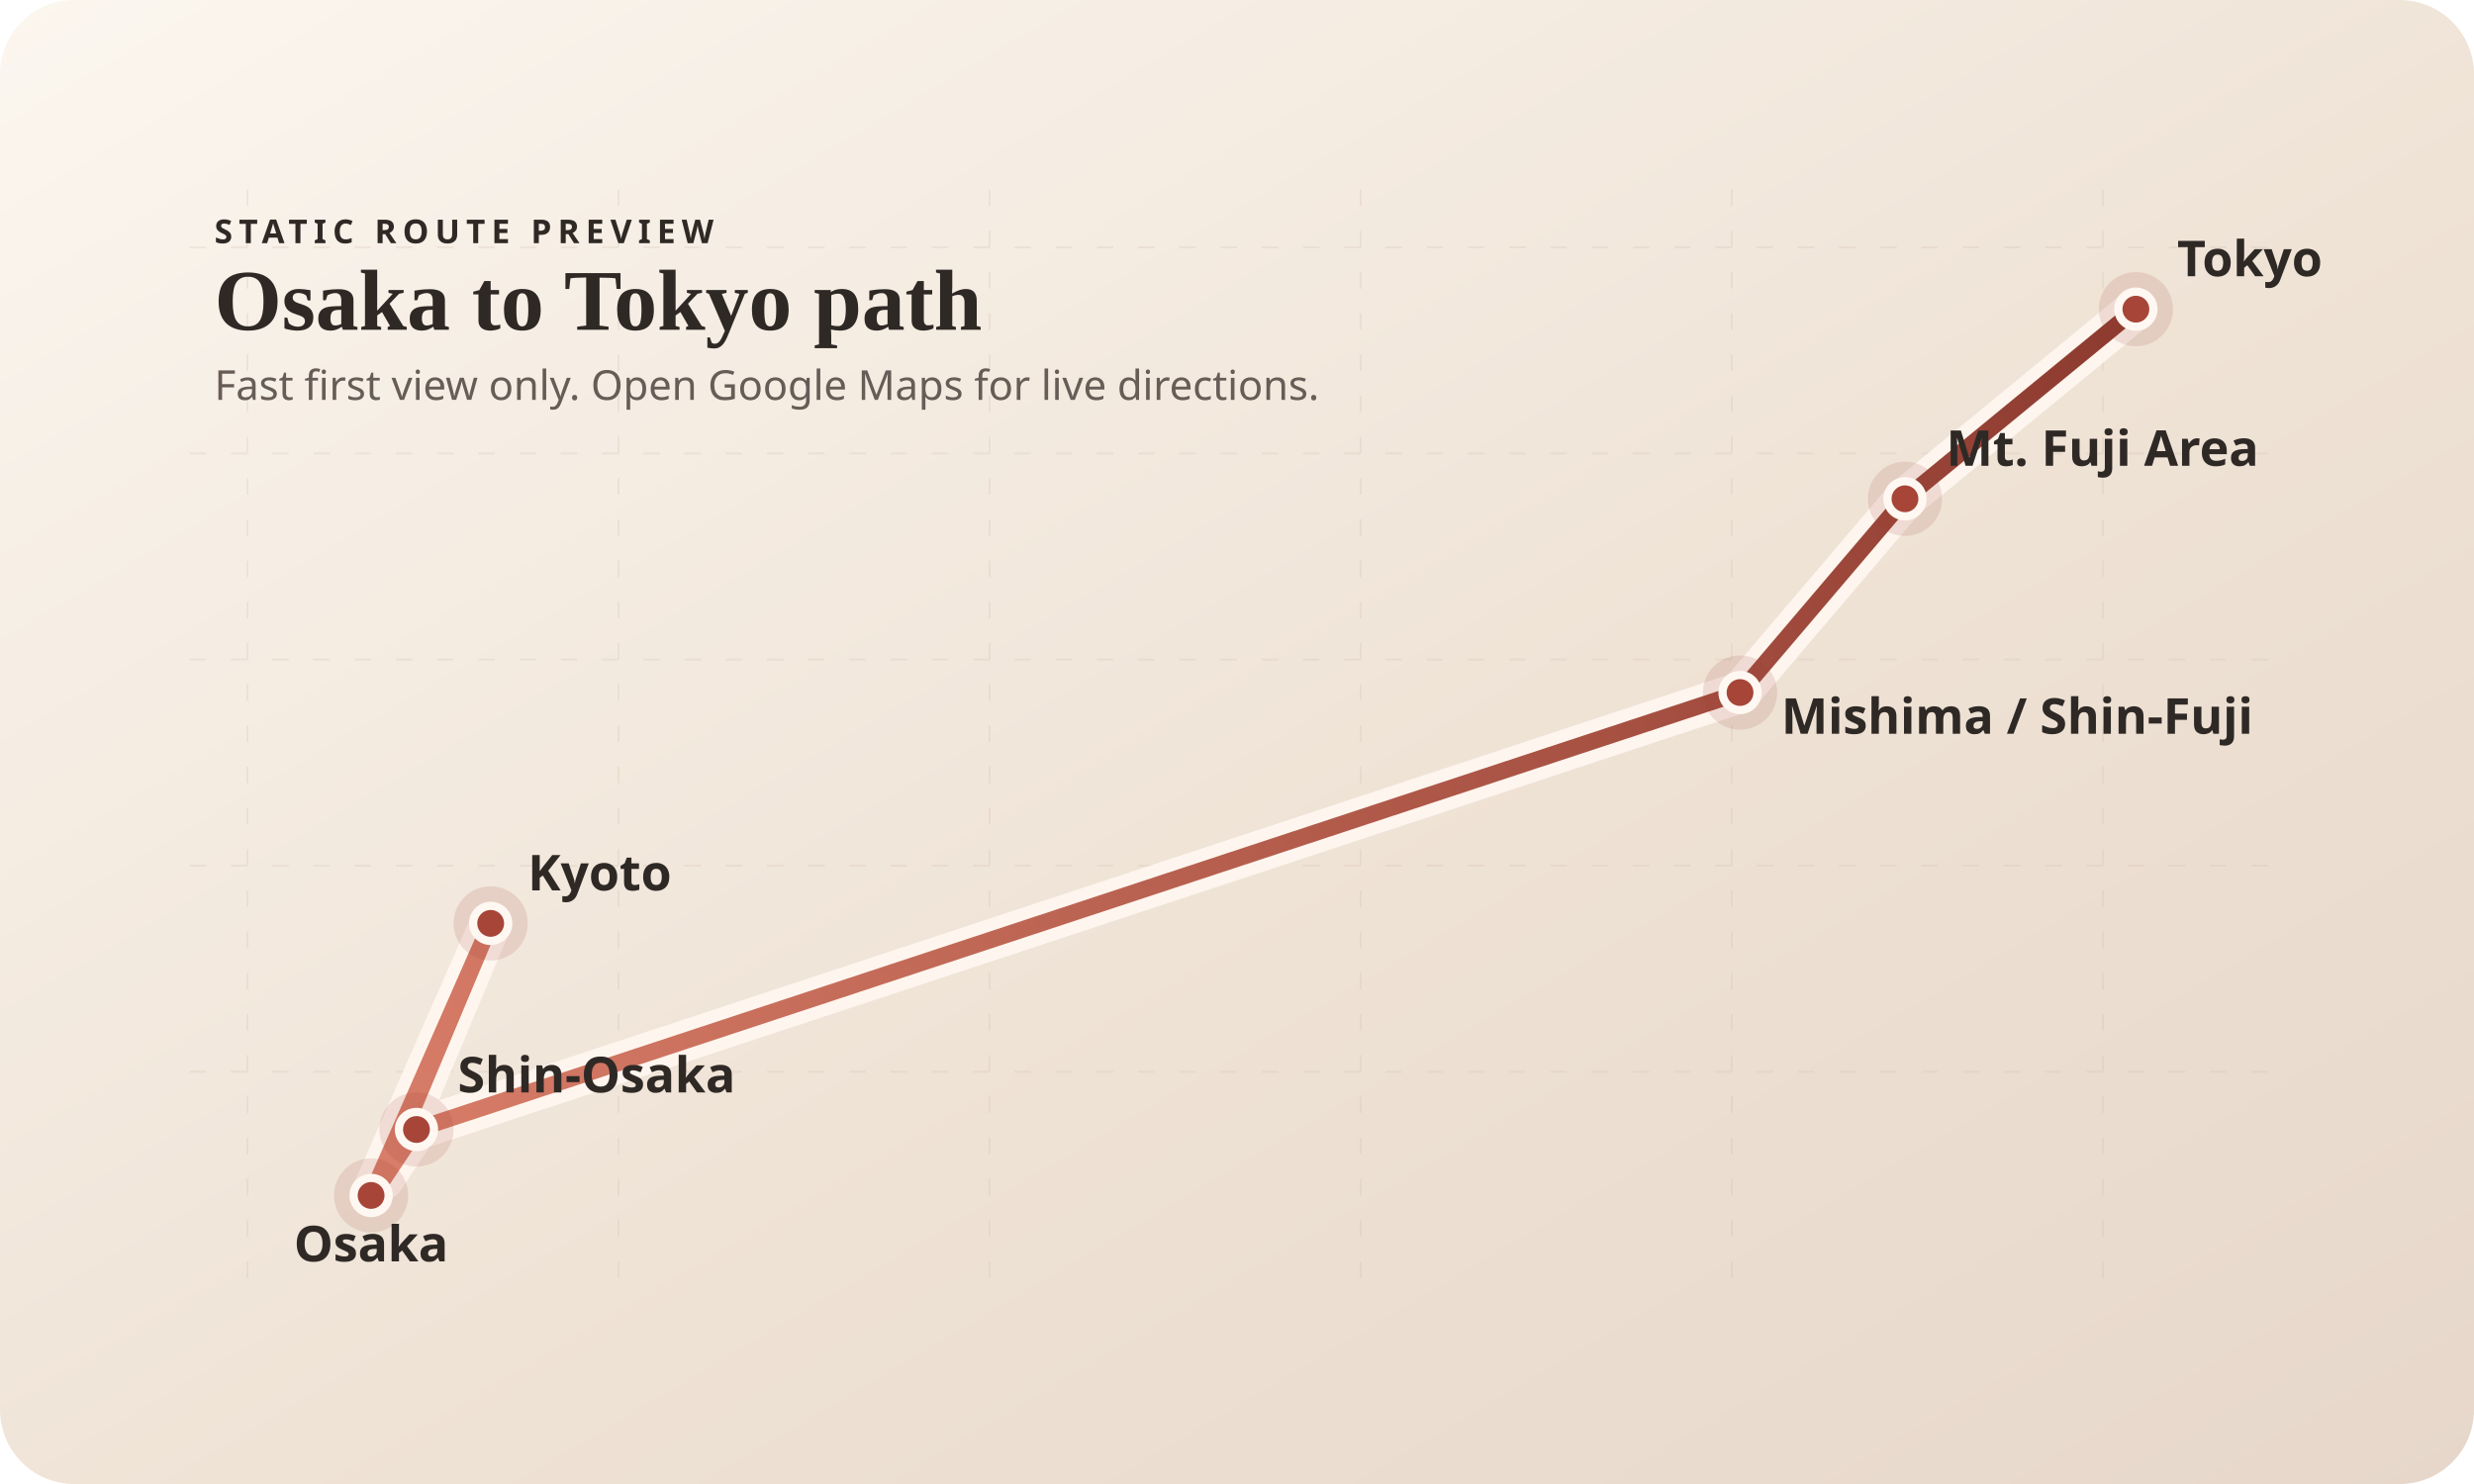
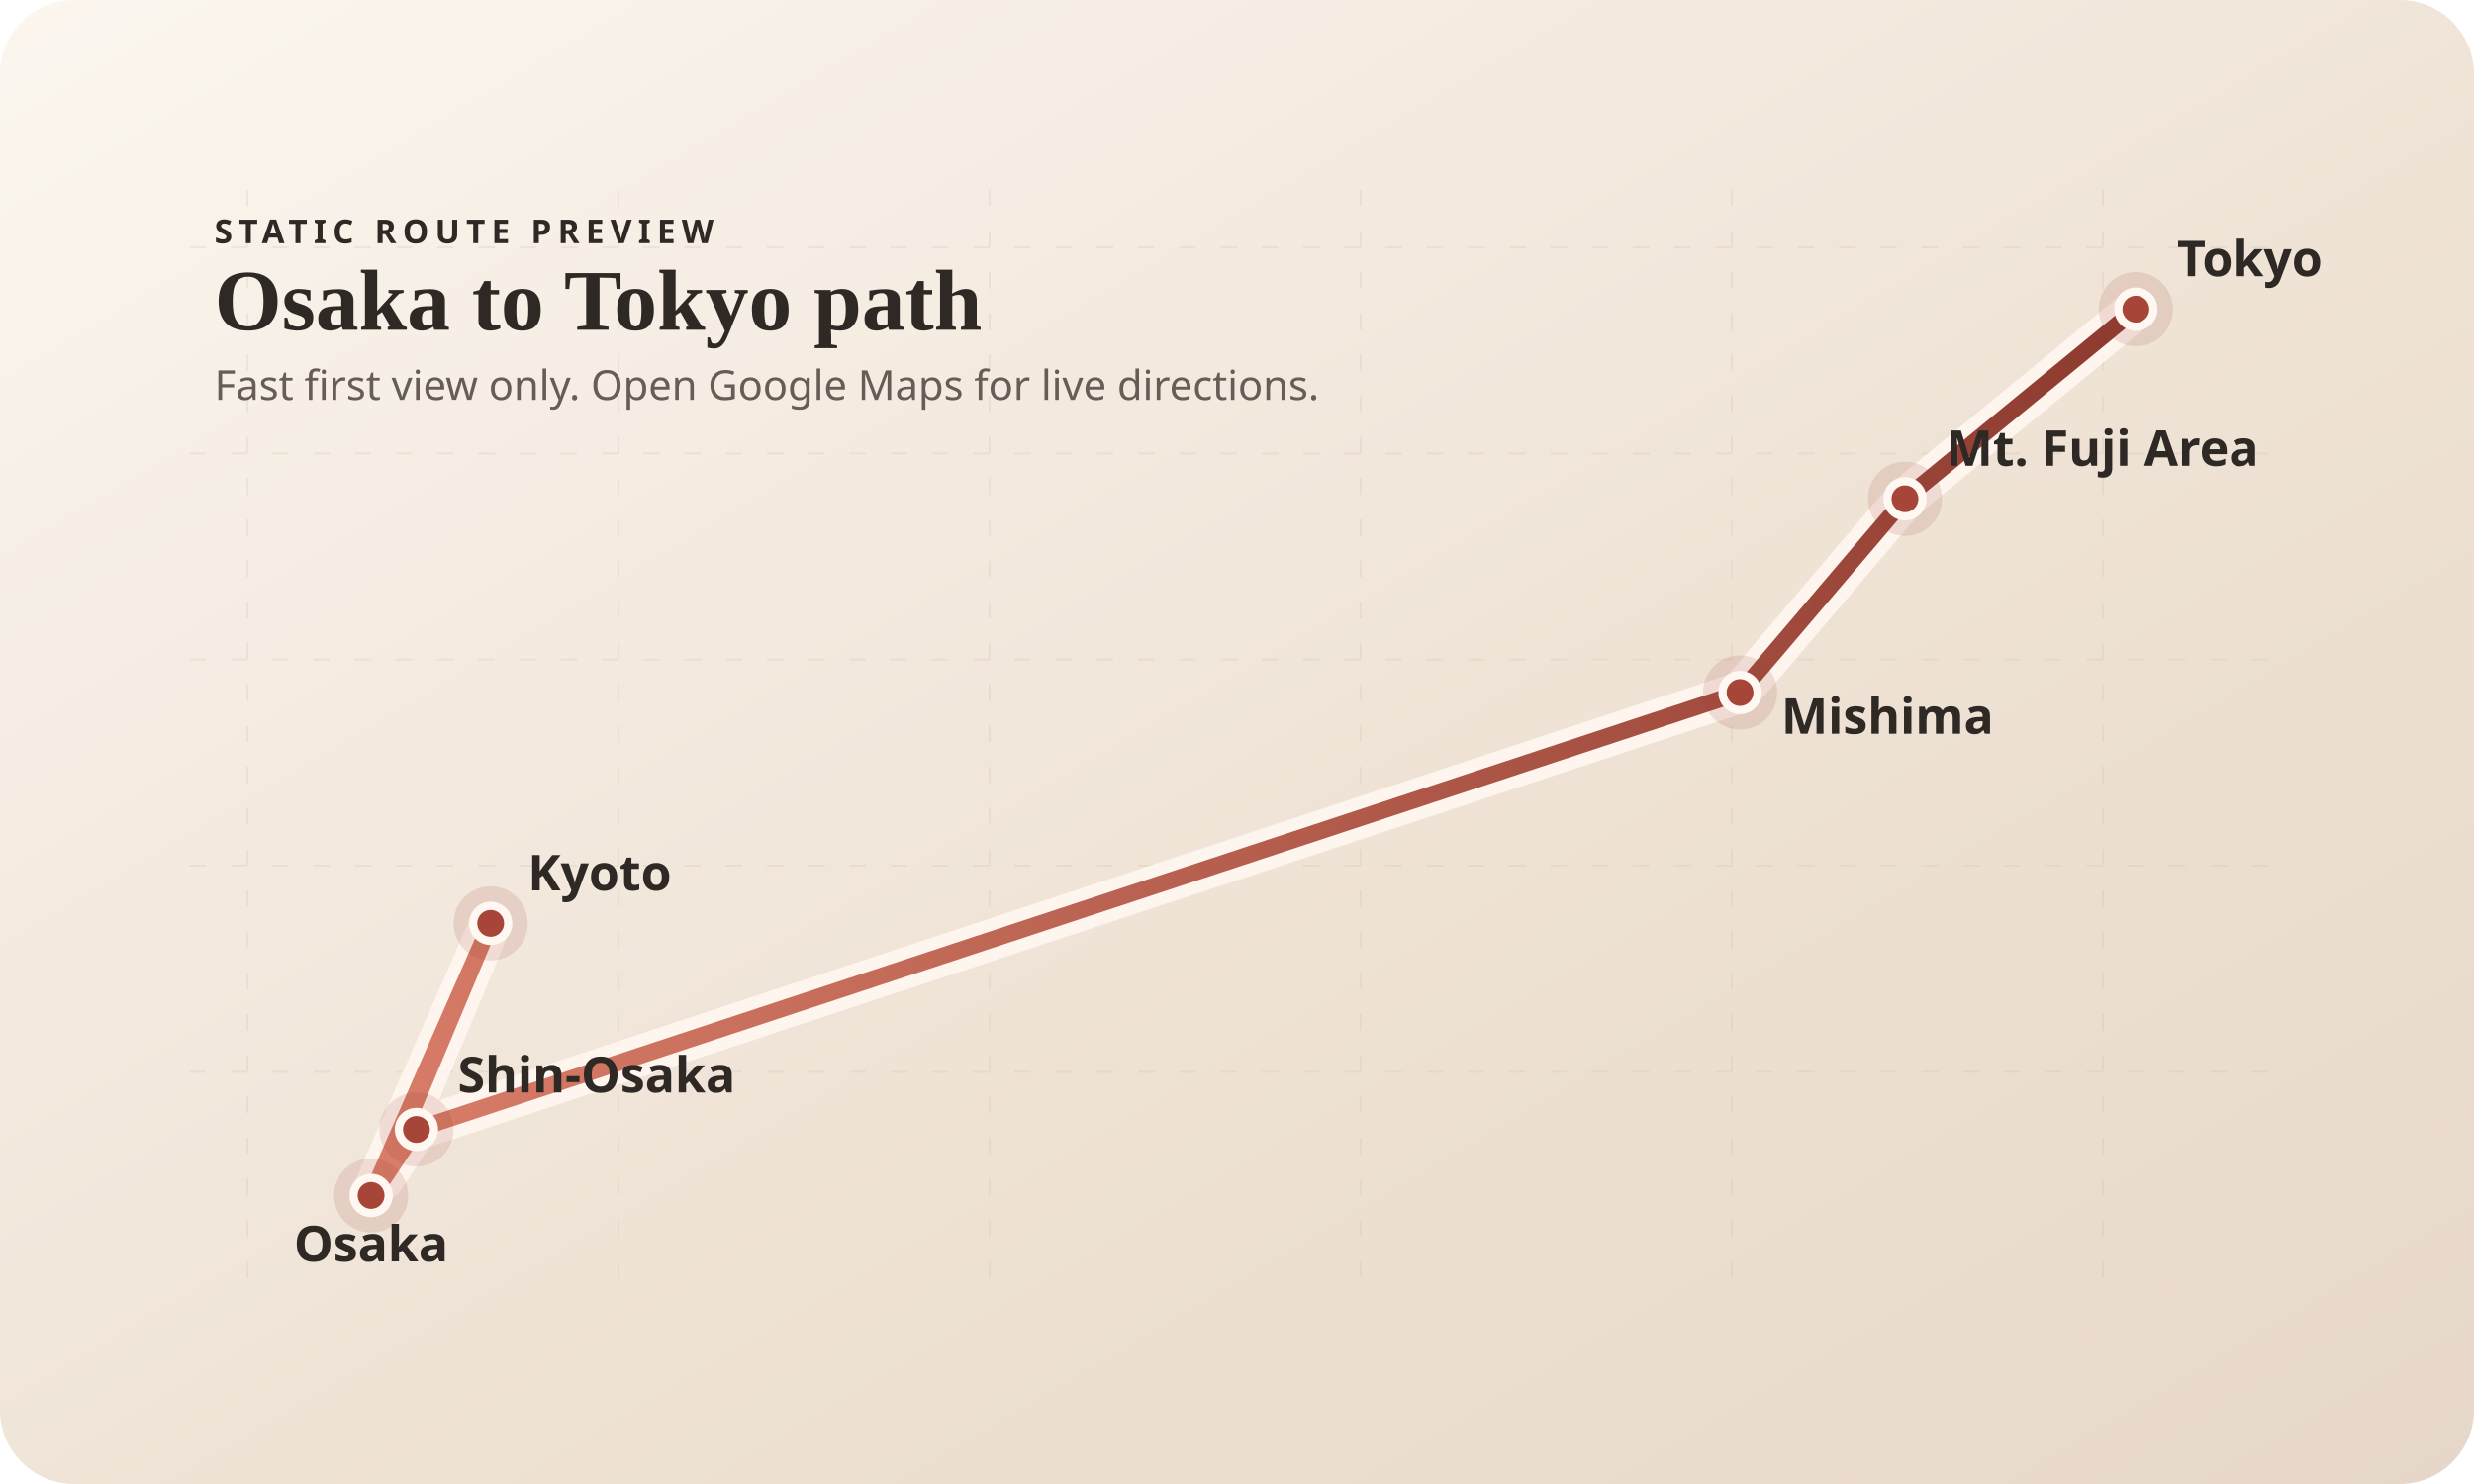
<svg xmlns="http://www.w3.org/2000/svg" viewBox="0 0 1200 720" role="img" aria-labelledby="title desc">
  <defs>
    <linearGradient id="bg" x1="0" y1="0" x2="1" y2="1">
      <stop offset="0%" stop-color="#fbf6ef" />
      <stop offset="55%" stop-color="#efe3d6" />
      <stop offset="100%" stop-color="#e6d7ca" />
    </linearGradient>
    <linearGradient id="route" x1="180" y1="580" x2="1036" y2="150" gradientUnits="userSpaceOnUse">
      <stop offset="0%" stop-color="#d97e69" />
      <stop offset="100%" stop-color="#8d3a2f" />
    </linearGradient>
  </defs>
  <rect width="1200" height="720" rx="36" fill="url(#bg)" />
  <g opacity="0.22" stroke="#ccb8a8" stroke-width="1" stroke-dasharray="8 12">
    <line x1="92" y1="120" x2="1108" y2="120" />
    <line x1="92" y1="220" x2="1108" y2="220" />
    <line x1="92" y1="320" x2="1108" y2="320" />
    <line x1="92" y1="420" x2="1108" y2="420" />
    <line x1="92" y1="520" x2="1108" y2="520" />
    <line x1="120" y1="92" x2="120" y2="628" />
    <line x1="300" y1="92" x2="300" y2="628" />
    <line x1="480" y1="92" x2="480" y2="628" />
    <line x1="660" y1="92" x2="660" y2="628" />
    <line x1="840" y1="92" x2="840" y2="628" />
    <line x1="1020" y1="92" x2="1020" y2="628" />
  </g>
  <g fill="none" stroke-linecap="round" stroke-linejoin="round">
    <path d="M180 580 L238 448 L186 572 L202 548 L844 336 L924 242 L1036 150" stroke="#fff7f1" stroke-width="20" opacity="0.9" />
    <path d="M180 580 L238 448 L186 572 L202 548 L844 336 L924 242 L1036 150" stroke="url(#route)" stroke-width="8" />
  </g>
  <g font-family="'Zen Kaku Gothic New','Segoe UI',sans-serif" fill="#2f2926">
    <text x="104" y="118" font-size="16" font-weight="700" letter-spacing="3">STATIC ROUTE PREVIEW</text>
    <text x="104" y="160" font-family="'Cormorant Garamond','Times New Roman',serif" font-size="42" font-weight="700">Osaka to Tokyo path</text>
    <text x="104" y="194" font-size="20" font-weight="500" fill="#675c56">Fast first view only. Open Google Maps for live directions.</text>
  </g>
  <g font-family="'Zen Kaku Gothic New','Segoe UI',sans-serif" font-weight="600" font-size="24" fill="#2f2926">
    <g>
      <circle cx="180" cy="580" r="18" fill="rgba(155,60,51,0.14)" />
      <circle cx="180" cy="580" r="8.5" fill="#a74539" stroke="#fff8f2" stroke-width="4" />
      <text x="180" y="612" text-anchor="middle">Osaka</text>
    </g>
    <g>
      <circle cx="238" cy="448" r="18" fill="rgba(155,60,51,0.14)" />
      <circle cx="238" cy="448" r="8.5" fill="#a74539" stroke="#fff8f2" stroke-width="4" />
      <text x="256" y="432">Kyoto</text>
    </g>
    <g>
      <circle cx="202" cy="548" r="18" fill="rgba(155,60,51,0.14)" />
      <circle cx="202" cy="548" r="8.5" fill="#a74539" stroke="#fff8f2" stroke-width="4" />
      <text x="222" y="530">Shin-Osaka</text>
    </g>
    <g>
      <circle cx="844" cy="336" r="18" fill="rgba(155,60,51,0.14)" />
      <circle cx="844" cy="336" r="8.5" fill="#a74539" stroke="#fff8f2" stroke-width="4" />
-       <text x="864" y="356">Mishima / Shin-Fuji</text>
+       <text x="864" y="356">Mishima</text>
    </g>
    <g>
      <circle cx="924" cy="242" r="18" fill="rgba(155,60,51,0.14)" />
      <circle cx="924" cy="242" r="8.5" fill="#a74539" stroke="#fff8f2" stroke-width="4" />
      <text x="944" y="226">Mt. Fuji Area</text>
    </g>
    <g>
      <circle cx="1036" cy="150" r="18" fill="rgba(155,60,51,0.14)" />
      <circle cx="1036" cy="150" r="8.5" fill="#a74539" stroke="#fff8f2" stroke-width="4" />
      <text x="1056" y="134">Tokyo</text>
    </g>
  </g>
</svg>
